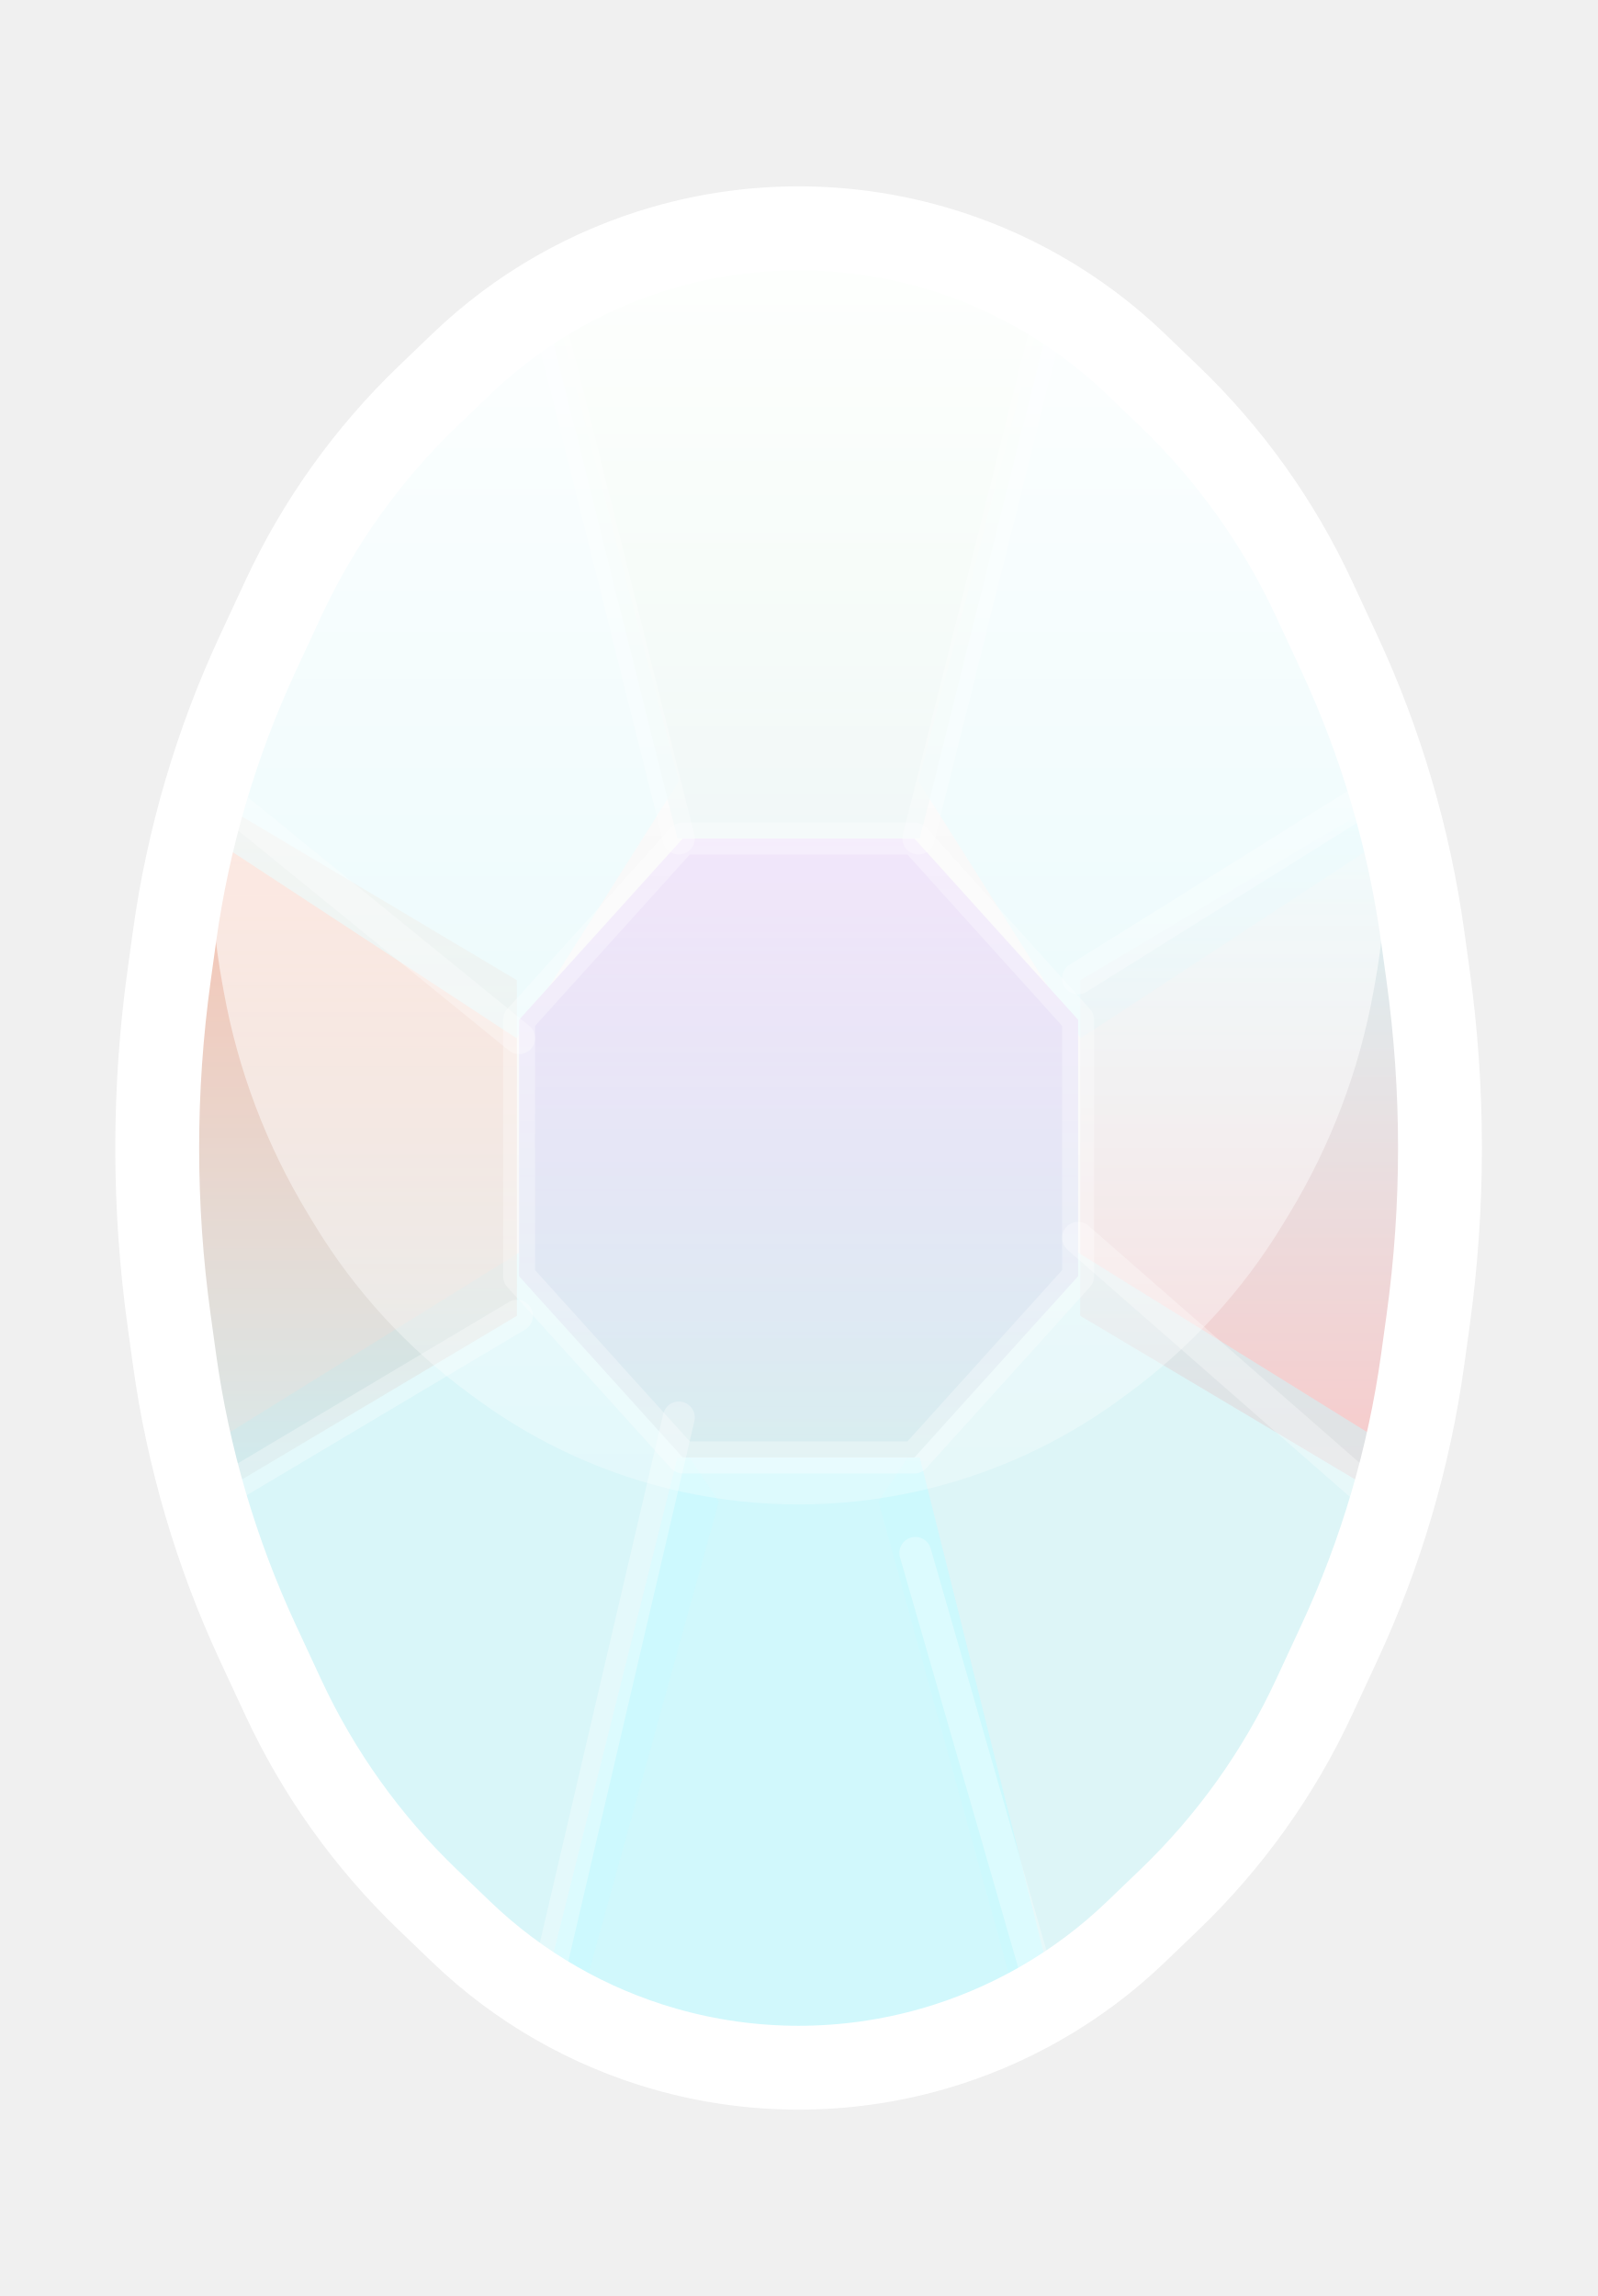
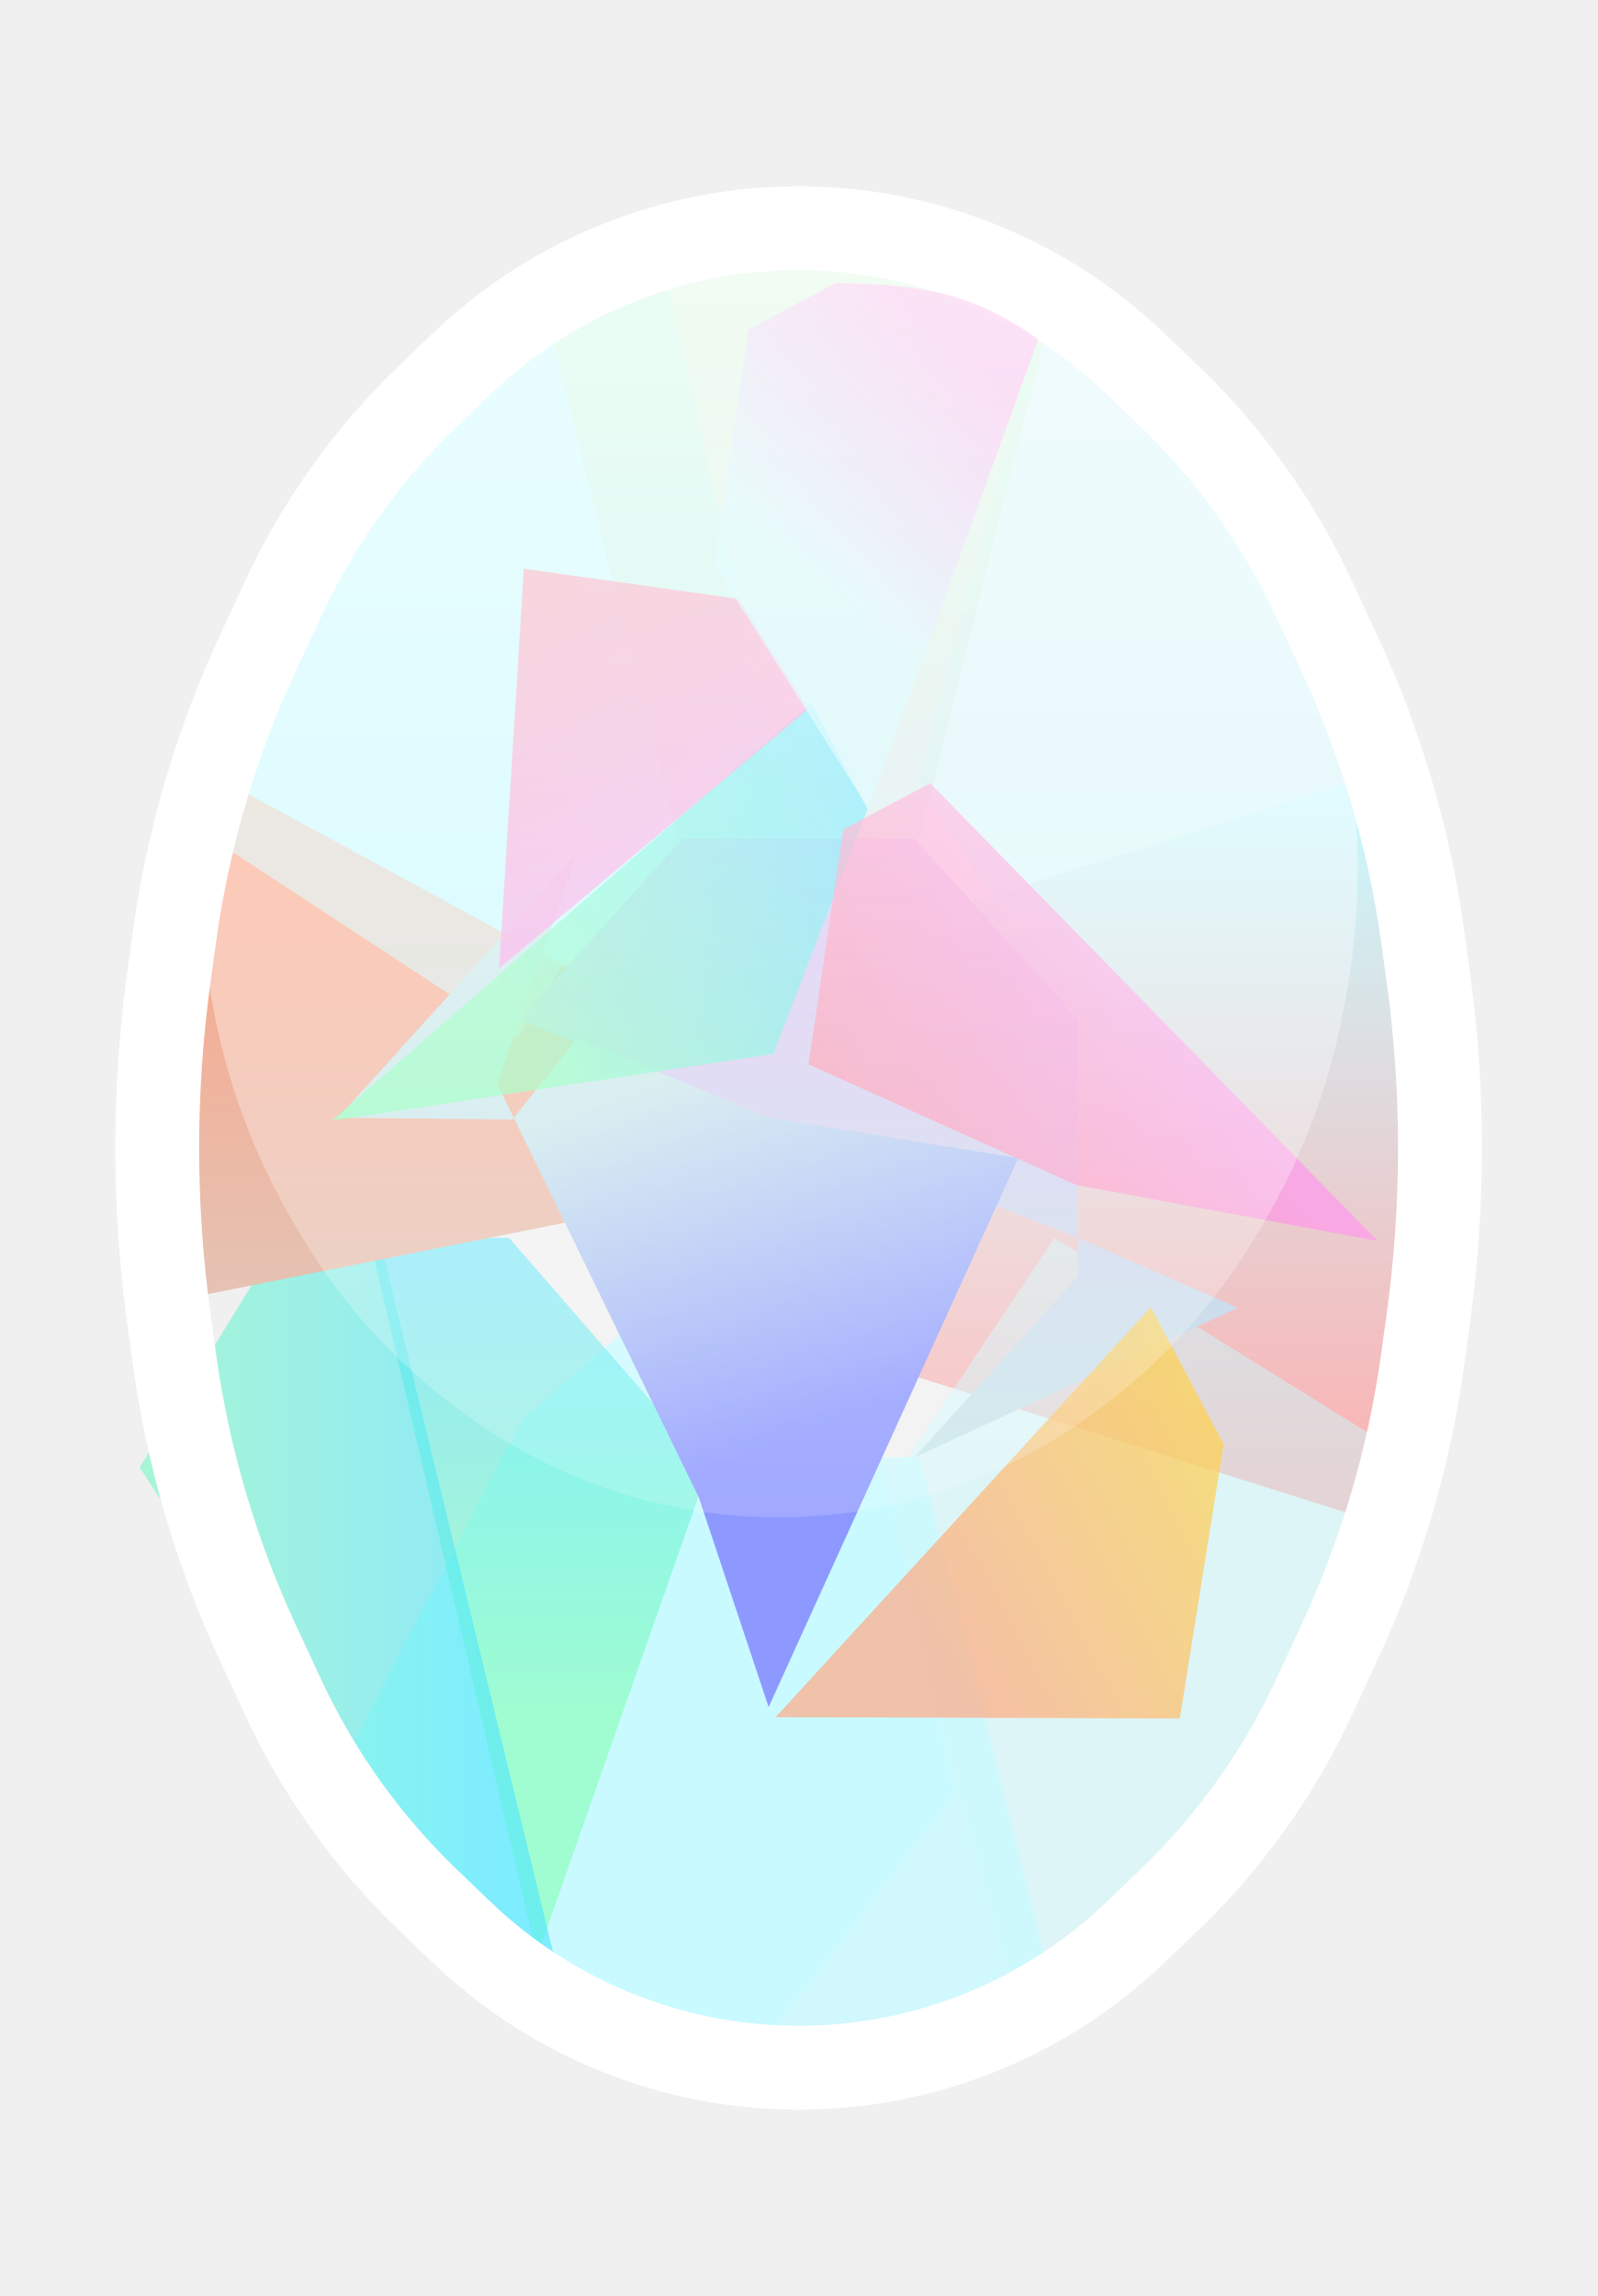
<svg xmlns="http://www.w3.org/2000/svg" preserveAspectRatio="xMidYMid meet" overflow="visible" style="display: block;" width="80" height="115" viewBox="0 0 80 115" fill="none">
-   <g id="Component 22">
-     <path id="Vector" opacity="0.6" d="M46 39.126L52.571 14L63.021 25.05L70 41.596L54.131 52L46 39.126Z" fill="#C9FAFF" />
-     <path id="Vector_2" opacity="0.6" d="M54.109 49.094L70.233 39.497L72.727 57.5L70.233 75.503L54.109 65.906V49.094Z" fill="url(#paint0_linear_0_25)" />
-     <path id="Vector_3" opacity="0.48" d="M52.809 62L70 72.678L62.44 89.659L51.118 101L44 75.213L52.809 62Z" fill="#C9FAFF" />
-     <path id="Vector_4" opacity="0.8" d="M46.07 73L53 100.712L40 105L27 100.712L33.93 73H46.07Z" fill="#C9FAFF" />
-     <path id="Vector_5" opacity="0.6" d="M36 75.213L28.882 101L17.56 89.659L10 72.678L27.191 62L36 75.213Z" fill="#C9FAFF" />
-     <path id="Vector_6" opacity="0.6" d="M25.891 65.906L9.767 75.503L7.273 57.5L9.767 39.497L25.891 49.094V65.906Z" fill="url(#paint1_linear_0_25)" />
-     <path id="Vector_7" opacity="0.6" d="M25.869 52L10 41.596L16.979 25.05L27.429 14L34 39.126L25.869 52Z" fill="#C9FAFF" />
-     <path id="Vector_8" opacity="0.6" d="M33.93 42L27 14.287L40 10L53 14.287L46.07 42H33.93Z" fill="url(#paint2_linear_0_25)" />
-     <path id="Vector_9" d="M45.802 42L54 51.076V63.924L45.802 73H34.198L26 63.924V51.076L34.198 42H45.802Z" fill="url(#paint3_linear_0_25)" />
-     <path id="Vector_10" opacity="0.5" d="M46 42L53 14" stroke-width="1.6" stroke-linecap="round" stroke-linejoin="round" stroke="white" stroke-opacity="0.6" />
-     <path id="Vector_11" opacity="0.5" d="M54 49L70 39" stroke-width="1.6" stroke-linecap="round" stroke-linejoin="round" stroke="white" stroke-opacity="0.6" />
-     <path id="Vector_12" opacity="0.5" d="M54 62L70 76" stroke-width="1.6" stroke-linecap="round" stroke-linejoin="round" stroke="white" stroke-opacity="0.6" />
-     <path id="Vector_13" opacity="0.5" d="M45.847 77.782L52.524 100.96" stroke-width="1.6" stroke-linecap="round" stroke-linejoin="round" stroke="white" stroke-opacity="0.6" />
-     <path id="Vector_14" opacity="0.5" d="M34 71L27 101" stroke-width="1.6" stroke-linecap="round" stroke-linejoin="round" stroke="white" stroke-opacity="0.6" />
-     <path id="Vector_15" opacity="0.5" d="M25.891 65.906L9.767 75.503" stroke-width="1.6" stroke-linecap="round" stroke-linejoin="round" stroke="white" stroke-opacity="0.6" />
-     <path id="Vector_16" opacity="0.5" d="M26 52L10 39" stroke-width="1.6" stroke-linecap="round" stroke-linejoin="round" stroke="white" stroke-opacity="0.6" />
-     <path id="Vector_17" opacity="0.5" d="M34 42L27 14" stroke-width="1.6" stroke-linecap="round" stroke-linejoin="round" stroke="white" stroke-opacity="0.6" />
-     <path id="Vector_18" opacity="0.5" d="M45.802 42L54 51.076V63.924L45.802 73H34.198L26 63.924V51.076L34.198 42H45.802Z" stroke-width="1.6" stroke-linecap="round" stroke-linejoin="round" stroke="white" stroke-opacity="0.6" />
-     <path id="Vector_19" d="M23.115 18.227L21.432 19.843C18.409 22.745 15.952 26.183 14.187 29.983L12.914 32.723C10.828 37.214 9.422 41.991 8.742 46.896L8.472 48.847C7.676 54.588 7.676 60.412 8.472 66.153L8.742 68.104C9.422 73.009 10.828 77.786 12.914 82.277L14.187 85.017C15.952 88.817 18.409 92.255 21.432 95.157L23.115 96.773C25.979 99.522 29.471 101.531 33.288 102.624C37.675 103.88 42.325 103.88 46.712 102.624C50.529 101.531 54.021 99.522 56.885 96.773L58.568 95.157C61.591 92.255 64.048 88.817 65.813 85.017L67.086 82.277C69.172 77.786 70.578 73.009 71.258 68.104L71.528 66.153C72.324 60.412 72.324 54.588 71.528 48.847L71.258 46.896C70.578 41.991 69.172 37.214 67.086 32.723L65.813 29.983C64.048 26.183 61.591 22.745 58.568 19.843L56.885 18.227C54.021 15.478 50.529 13.469 46.712 12.376C42.325 11.12 37.675 11.12 33.288 12.376C29.471 13.469 25.979 15.478 23.115 18.227Z" stroke-width="4.2" stroke-linejoin="round" stroke="white" />
-     <path id="Vector_20" d="M34.166 11.278C38.01 10.436 41.99 10.436 45.834 11.278C49.557 12.094 53.067 13.681 56.138 15.937L56.509 16.209C59.615 18.491 62.243 21.361 64.243 24.655L64.574 25.2C66.649 28.619 68.079 32.39 68.791 36.325L68.87 36.759C69.617 40.886 69.617 45.114 68.87 49.241L68.791 49.675C68.079 53.61 66.649 57.381 64.574 60.8L64.243 61.345C62.243 64.639 59.615 67.509 56.509 69.79L56.138 70.063C53.067 72.319 49.557 73.906 45.834 74.722C41.99 75.564 38.01 75.564 34.166 74.722C30.443 73.906 26.933 72.319 23.862 70.063L23.491 69.79C20.385 67.509 17.757 64.639 15.757 61.345L15.426 60.8C13.351 57.381 11.921 53.61 11.209 49.675L11.13 49.241C10.383 45.114 10.383 40.886 11.13 36.759L11.209 36.325C11.921 32.39 13.351 28.619 15.426 25.2L15.757 24.655C17.757 21.361 20.385 18.491 23.491 16.209L23.862 15.937C26.933 13.681 30.443 12.094 34.166 11.278Z" fill="url(#paint4_linear_0_25)" />
+   <g id="art 1">
+     <g id="Component 22">
+       <path id="Vector" opacity="0.6" d="M46 39.126L52.571 14L63.021 25.05L70 41.596L54.131 52L46 39.126Z" fill="#C9FAFF" />
+       <path id="Vector_2" d="M36.999 48.862L68.176 39L72.999 57.5L68.176 76L36.999 66.138V48.862Z" fill="url(#paint0_linear_0_26)" />
+       <path id="Vector_3" opacity="0.48" d="M52.809 62L70 72.678L62.44 89.659L51.118 101L44 75.213L52.809 62Z" fill="#C9FAFF" />
+       <path id="Vector_3_2" d="M36.127 105.093L15.709 91.08L26.126 71.158L40.791 58.279L47.829 89.791L36.127 105.093Z" fill="#C9FAFF" />
+       <path id="Vector_3_3" d="M28.127 58.093L7.709 44.08L18.127 24.158L32.791 11.279L39.829 42.791L28.127 58.093Z" fill="#C9FAFF" />
+       <path id="Vector_4" opacity="0.8" d="M46.07 73L53 100.712L40 105L27 100.712L33.93 73H46.07Z" fill="#C9FAFF" />
+       <path id="Vector_5" opacity="0.6" d="M35.498 73.5L26.898 98L18.498 62H25.498L35.498 73.5Z" fill="url(#paint1_linear_0_26)" />
+       <path id="Vector_5_2" opacity="0.6" d="M6.999 73.5L15.999 87.5L27.999 99L18.999 62H14.058L6.999 73.5Z" fill="url(#paint2_linear_0_26)" />
+       <path id="Vector_6" d="M38.503 59L29.499 61L6.999 65.5L11.019 39L36.999 53.127L38.503 59Z" fill="url(#paint3_linear_0_26)" />
+       <path id="Vector_7" opacity="0.6" d="M25.869 52L10 41.596L16.979 25.05L27.429 14L34 39.126L25.869 52Z" fill="#C9FAFF" />
+       <path id="Vector_8" opacity="0.6" d="M33.93 42L27 14.287L40 10L53 14.287L46.07 42H33.93Z" fill="url(#paint4_linear_0_26)" />
+       <path id="Vector_9" d="M45.802 42L54 51.076V63.924L45.802 73L62 65.5L54 62L26 51.076L34.198 42H45.802Z" fill="url(#paint5_linear_0_26)" />
+       <path id="Vector_9_2" d="M38.499 85.502L35.001 74.999L24.912 54.305L28.907 42.745L16.933 55.983L25.664 56.075L28.907 52.002L38.5 55.982L51.001 58.002L38.499 85.502Z" fill="url(#paint6_linear_0_26)" />
+       <path id="Vector_19" d="M23.115 18.227L21.432 19.843C18.409 22.745 15.953 26.183 14.187 29.983L12.914 32.723C10.828 37.214 9.422 41.991 8.742 46.896L8.472 48.847C7.676 54.588 7.676 60.412 8.472 66.153L8.742 68.104C9.422 73.009 10.828 77.786 12.914 82.277L14.187 85.017C15.953 88.817 18.409 92.255 21.432 95.157L23.115 96.773C25.979 99.522 29.472 101.531 33.288 102.624C37.675 103.88 42.325 103.88 46.712 102.624C50.529 101.531 54.021 99.522 56.885 96.773L58.568 95.157C61.591 92.255 64.048 88.817 65.813 85.017L67.086 82.277C69.172 77.786 70.578 73.009 71.258 68.104L71.528 66.153C72.324 60.412 72.324 54.588 71.528 48.847L71.258 46.896C70.578 41.991 69.172 37.214 67.086 32.723L65.813 29.983C64.048 26.183 61.591 22.745 58.568 19.843L56.885 18.227C54.021 15.478 50.529 13.469 46.712 12.376C42.325 11.12 37.675 11.12 33.288 12.376C29.472 13.469 25.979 15.478 23.115 18.227Z" stroke-width="4.2" stroke-linejoin="round" stroke="white" />
+       <path id="Vector_5_3" opacity="0.7" d="M38.738 52.786L16.611 56.138L40.624 35.197L43.453 40.526L38.738 52.786Z" fill="url(#paint7_linear_0_26)" />
+       <path id="Vector_5_4" opacity="0.7" d="M59.095 86.075L38.851 86.007L57.645 65.472L61.289 72.338L59.095 86.075Z" fill="url(#paint8_linear_0_26)" />
+       <path id="Vector_5_5" opacity="0.7" d="M26.238 28.484L25 48.498L40.501 35.502L37.002 30L26.238 28.484Z" fill="url(#paint9_linear_0_26)" />
+       <path id="Vector_5_6" opacity="0.7" d="M40.495 53.309L53.91 59.355L68.996 62.155L46.594 39.23L42.233 41.552L40.495 53.309Z" fill="url(#paint10_linear_0_26)" />
+       <path id="Vector_5_7" opacity="0.7" d="M35.756 28.258L43.502 40.499L52.003 16.998C48.673 14.608 46.056 14.245 41.854 14.178L37.493 16.5L35.756 28.258Z" fill="url(#paint11_linear_0_26)" />
+     </g>
+     <path id="Vector_20" opacity="0.65" d="M33.251 11.634C37.039 10.789 40.961 10.789 44.749 11.634C48.417 12.454 51.876 14.048 54.902 16.314L55.267 16.588C58.328 18.88 60.917 21.763 62.888 25.072L63.214 25.62C65.259 29.054 66.668 32.842 67.37 36.795L67.448 37.231C68.184 41.377 68.184 45.623 67.448 49.769L67.37 50.205C66.668 54.158 65.259 57.946 63.214 61.38L62.888 61.928C60.917 65.237 58.328 68.12 55.267 70.412L54.902 70.686C51.876 72.952 48.417 74.546 44.749 75.365C40.961 76.212 37.039 76.212 33.251 75.365C29.583 74.546 26.124 72.952 23.098 70.686L22.733 70.412C19.672 68.12 17.083 65.237 15.112 61.928L14.786 61.38C12.741 57.946 11.332 54.158 10.63 50.205L10.552 49.769C9.816 45.623 9.816 41.377 10.552 37.231L10.63 36.795C11.332 32.842 12.741 29.054 14.786 25.62L15.112 25.072C17.083 21.763 19.672 18.88 22.733 16.588L23.098 16.314C26.124 14.048 29.583 12.454 33.251 11.634Z" fill="url(#paint12_linear_0_26)" />
  </g>
  <defs>
-     <linearGradient id="paint0_linear_0_25" x1="63.418" y1="39.497" x2="63.418" y2="75.503" gradientUnits="userSpaceOnUse">
+     <linearGradient id="paint0_linear_0_26" x1="54.999" y1="39" x2="54.999" y2="76" gradientUnits="userSpaceOnUse">
      <stop stop-color="#C9FAFF" />
      <stop offset="1" stop-color="#FFAEAE" />
    </linearGradient>
-     <linearGradient id="paint1_linear_0_25" x1="16.582" y1="39.497" x2="16.582" y2="75.503" gradientUnits="userSpaceOnUse">
+     <linearGradient id="paint1_linear_0_26" x1="25.998" y1="62" x2="25.998" y2="86" gradientUnits="userSpaceOnUse">
+       <stop stop-color="#4CE4FF" />
+       <stop offset="1" stop-color="#84FFB3" />
+     </linearGradient>
+     <linearGradient id="paint2_linear_0_26" x1="25.705" y1="74" x2="1.705" y2="74" gradientUnits="userSpaceOnUse">
+       <stop stop-color="#4CE4FF" />
+       <stop offset="1" stop-color="#84FFB3" />
+     </linearGradient>
+     <linearGradient id="paint3_linear_0_26" x1="21.999" y1="39" x2="21.999" y2="92" gradientUnits="userSpaceOnUse">
      <stop stop-color="#FFA080" />
      <stop offset="1" stop-color="#C9E7EA" />
    </linearGradient>
-     <linearGradient id="paint2_linear_0_25" x1="40" y1="10" x2="40" y2="42" gradientUnits="userSpaceOnUse">
+     <linearGradient id="paint4_linear_0_26" x1="40" y1="10" x2="40" y2="42" gradientUnits="userSpaceOnUse">
      <stop stop-color="#C9FFCA" />
      <stop offset="1" stop-color="#C9E7EA" />
    </linearGradient>
-     <linearGradient id="paint3_linear_0_25" x1="40" y1="42" x2="40" y2="73" gradientUnits="userSpaceOnUse">
+     <linearGradient id="paint5_linear_0_26" x1="40" y1="42" x2="40" y2="73" gradientUnits="userSpaceOnUse">
      <stop stop-color="#D9BCF2" />
      <stop offset="1" stop-color="#C9E7EA" />
    </linearGradient>
-     <linearGradient id="paint4_linear_0_25" x1="40" y1="10" x2="40" y2="76" gradientUnits="userSpaceOnUse">
+     <linearGradient id="paint6_linear_0_26" x1="42.502" y1="70.999" x2="36.002" y2="52.999" gradientUnits="userSpaceOnUse">
+       <stop stop-color="#8E99FF" />
+       <stop offset="1" stop-color="#C9E7EA" />
+     </linearGradient>
+     <linearGradient id="paint7_linear_0_26" x1="43.655" y1="40.907" x2="25.383" y2="50.604" gradientUnits="userSpaceOnUse">
+       <stop stop-color="#4CE4FF" />
+       <stop offset="1" stop-color="#84FFB3" />
+     </linearGradient>
+     <linearGradient id="paint8_linear_0_26" x1="61.549" y1="72.829" x2="46.105" y2="81.025" gradientUnits="userSpaceOnUse">
+       <stop stop-color="#FFD24C" />
+       <stop offset="1" stop-color="#FFA984" />
+     </linearGradient>
+     <linearGradient id="paint9_linear_0_26" x1="34.642" y1="45.203" x2="23.391" y2="24.003" gradientUnits="userSpaceOnUse">
+       <stop stop-color="#FF98EC" />
+       <stop offset="1" stop-color="#FF8486" />
+     </linearGradient>
+     <linearGradient id="paint10_linear_0_26" x1="57.202" y1="44.885" x2="36.018" y2="56.164" gradientUnits="userSpaceOnUse">
+       <stop stop-color="#FF98EC" />
+       <stop offset="1" stop-color="#FF8486" />
+     </linearGradient>
+     <linearGradient id="paint11_linear_0_26" x1="54.201" y1="22.886" x2="45.002" y2="33.001" gradientUnits="userSpaceOnUse">
+       <stop stop-color="#FF98EC" />
+       <stop offset="1" stop-color="#C9FAFF" />
+     </linearGradient>
+     <linearGradient id="paint12_linear_0_26" x1="39" y1="10.35" x2="39" y2="76.65" gradientUnits="userSpaceOnUse">
      <stop stop-color="white" />
      <stop offset="1" stop-color="white" stop-opacity="0.24" />
    </linearGradient>
  </defs>
</svg>
